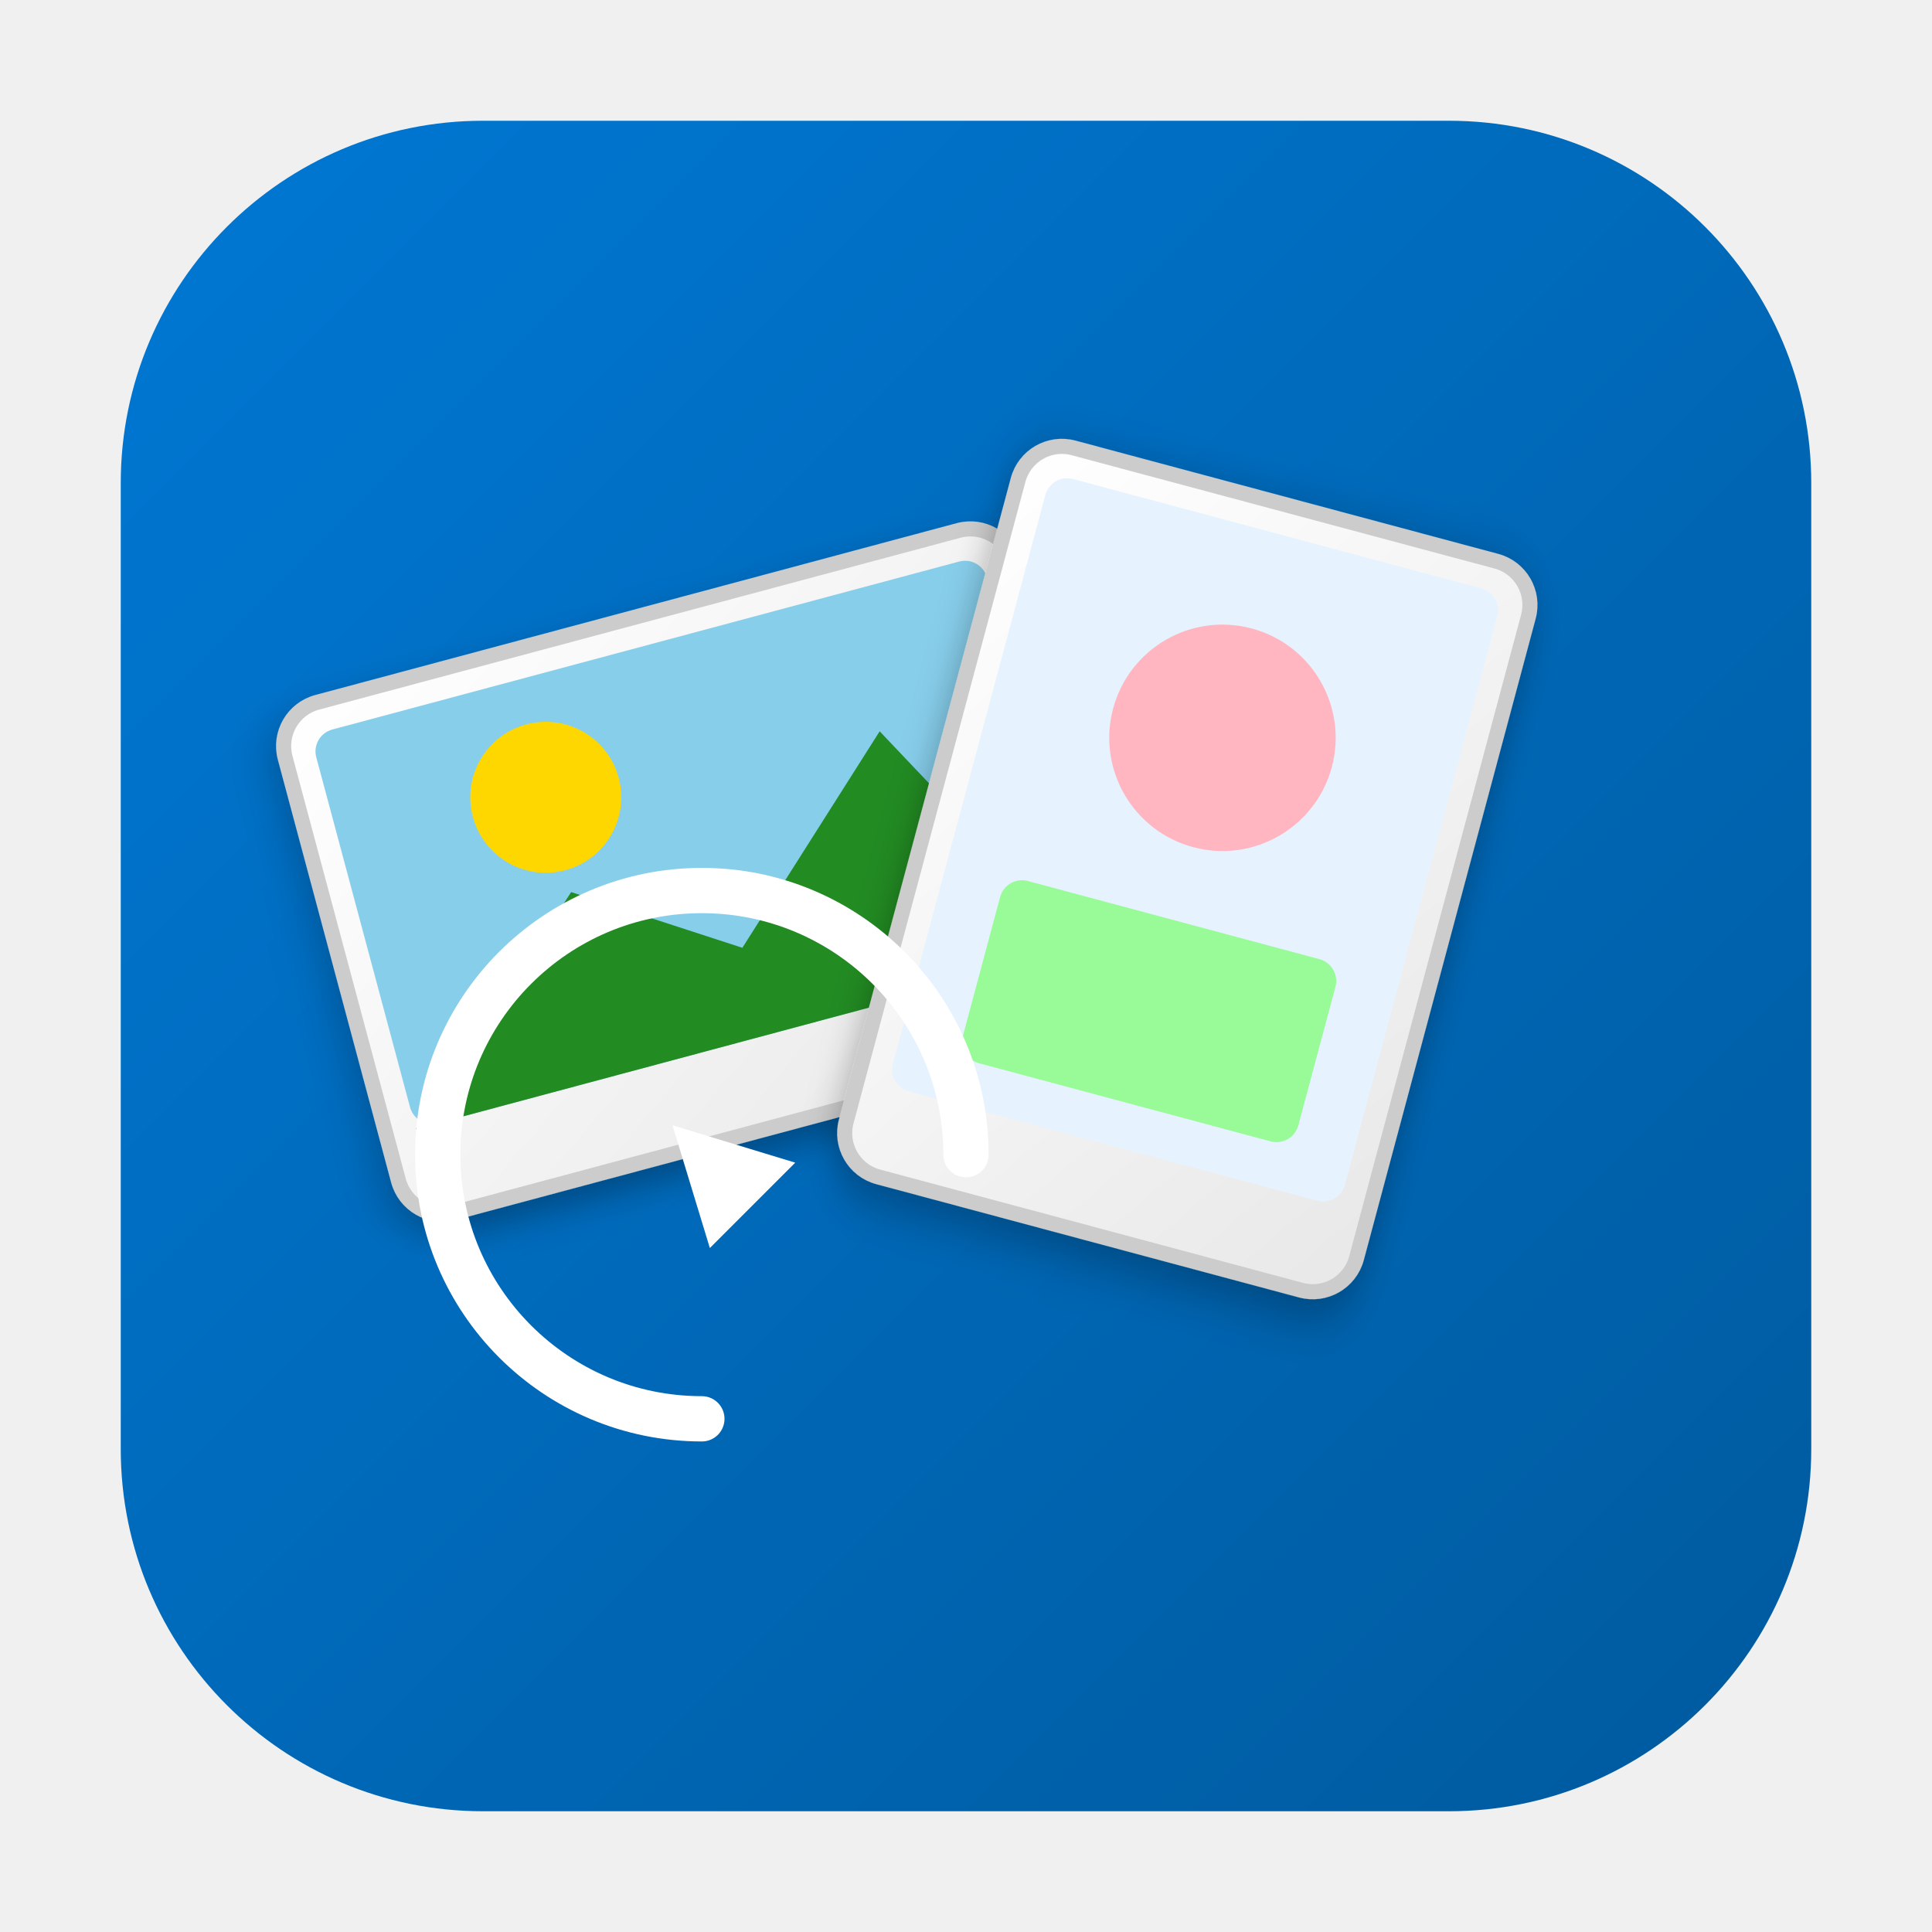
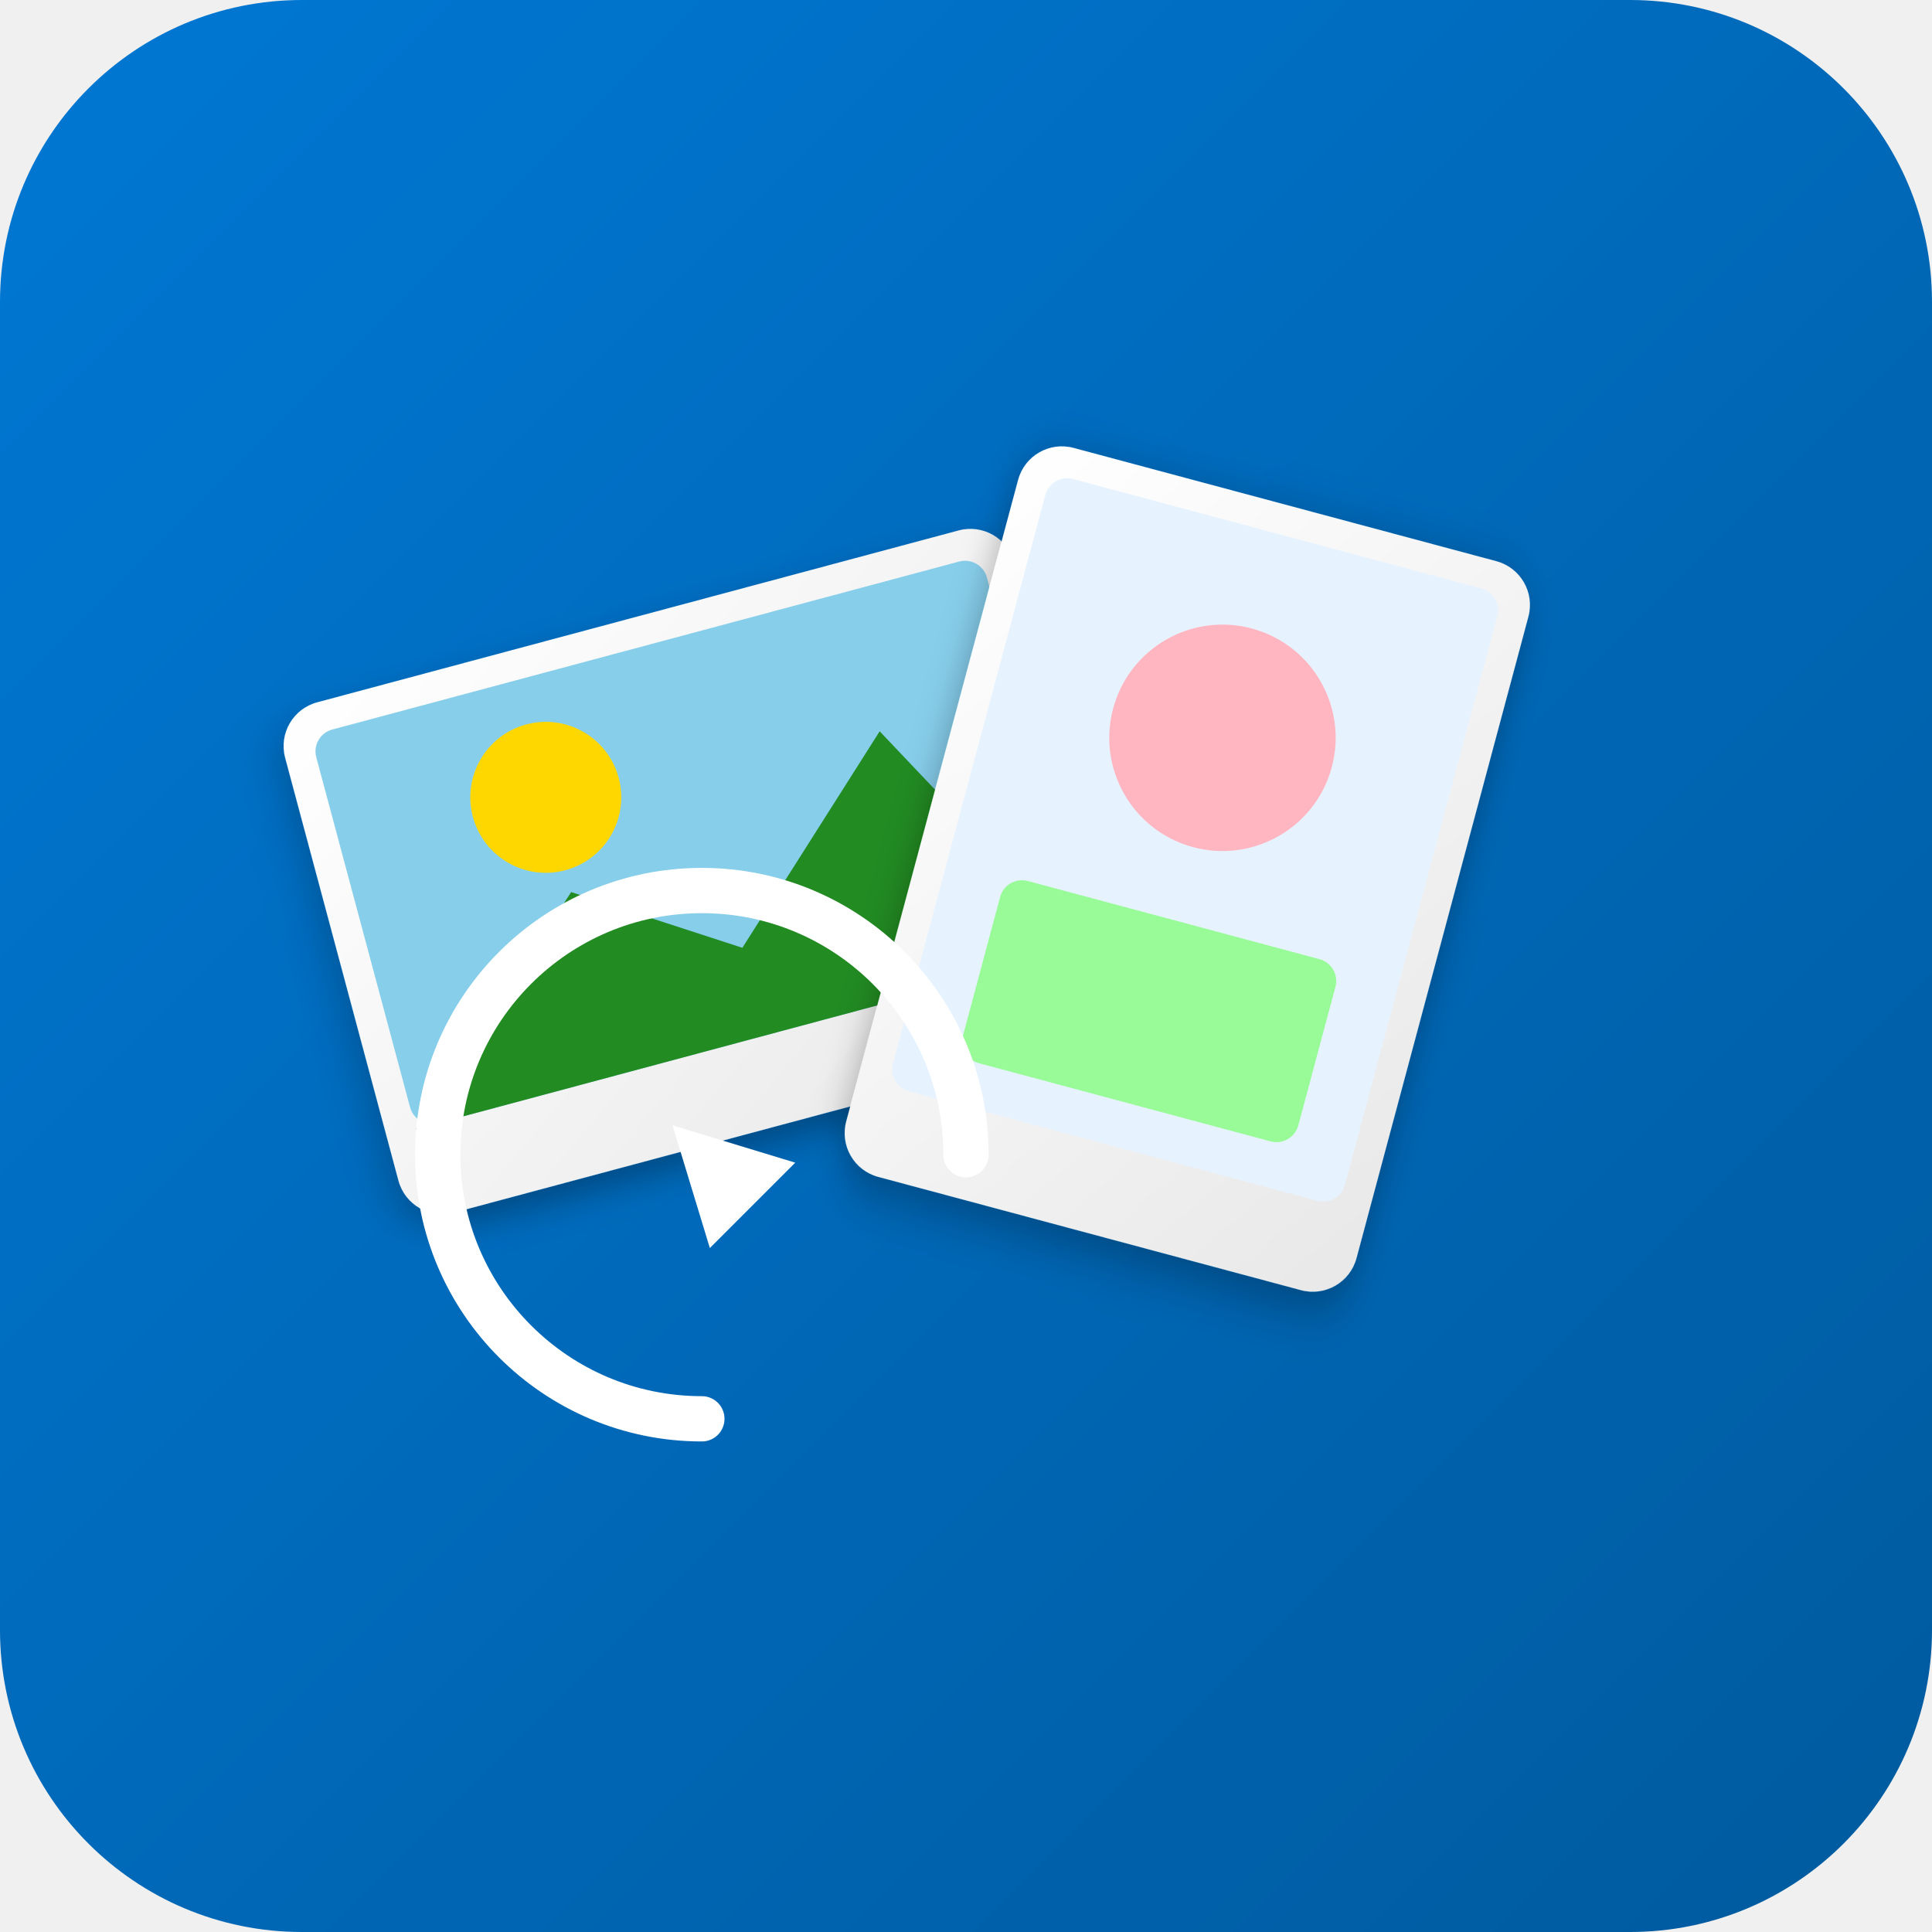
<svg xmlns="http://www.w3.org/2000/svg" viewBox="0 0 256 256">
  <defs>
    <linearGradient id="bgGradient" x1="0%" y1="0%" x2="100%" y2="100%">
      <stop offset="0%" style="stop-color:#0078D4" />
      <stop offset="100%" style="stop-color:#005A9E" />
    </linearGradient>
    <linearGradient id="screenGradient" x1="0%" y1="0%" x2="100%" y2="100%">
      <stop offset="0%" style="stop-color:#FFFFFF" />
      <stop offset="100%" style="stop-color:#E8E8E8" />
    </linearGradient>
    <filter id="shadow" x="-20%" y="-20%" width="140%" height="140%">
      <feDropShadow dx="0" dy="2" stdDeviation="3" flood-opacity="0.3" />
    </filter>
  </defs>
-   <rect x="16" y="16" width="224" height="224" rx="48" ry="48" fill="url(#bgGradient)" />
+   <rect x="0" y="0" width="256" height="256" rx="40" ry="40" fill="url(#bgGradient)" />
  <g transform="translate(128, 128) rotate(-15) translate(-128, -128)" filter="url(#shadow)">
-     <rect x="48" y="72" width="100" height="70" rx="6" ry="6" fill="url(#screenGradient)" stroke="#CCCCCC" stroke-width="2" />
+     <rect x="48" y="72" width="100" height="70" rx="6" ry="6" fill="url(#screenGradient)" />
    <rect x="52" y="76" width="92" height="54" rx="3" ry="3" fill="#87CEEB" />
    <circle cx="80" cy="92" r="10" fill="#FFD700" />
    <path d="M52 130 L80 105 L100 118 L125 95 L144 130 Z" fill="#228B22" />
  </g>
  <g transform="translate(128, 128) rotate(15) translate(-128, -128)" filter="url(#shadow)">
-     <rect x="118" y="58" width="70" height="100" rx="6" ry="6" fill="url(#screenGradient)" stroke="#CCCCCC" stroke-width="2" />
+     <rect x="118" y="58" width="70" height="100" rx="6" ry="6" fill="url(#screenGradient)" />
    <rect x="122" y="62" width="62" height="84" rx="3" ry="3" fill="#E6F3FF" />
    <circle cx="153" cy="90" r="15" fill="#FFB6C1" />
    <rect x="130" y="115" width="46" height="25" rx="3" ry="3" fill="#98FB98" />
  </g>
  <g transform="translate(128, 188)">
    <path d="M-35 0 A35 35 0 1 1 0 -35" fill="none" stroke="#FFFFFF" stroke-width="6" stroke-linecap="round" />
    <polygon points="-8,-40 8,-40 0,-55" fill="#FFFFFF" transform="rotate(-45)" />
  </g>
</svg>
